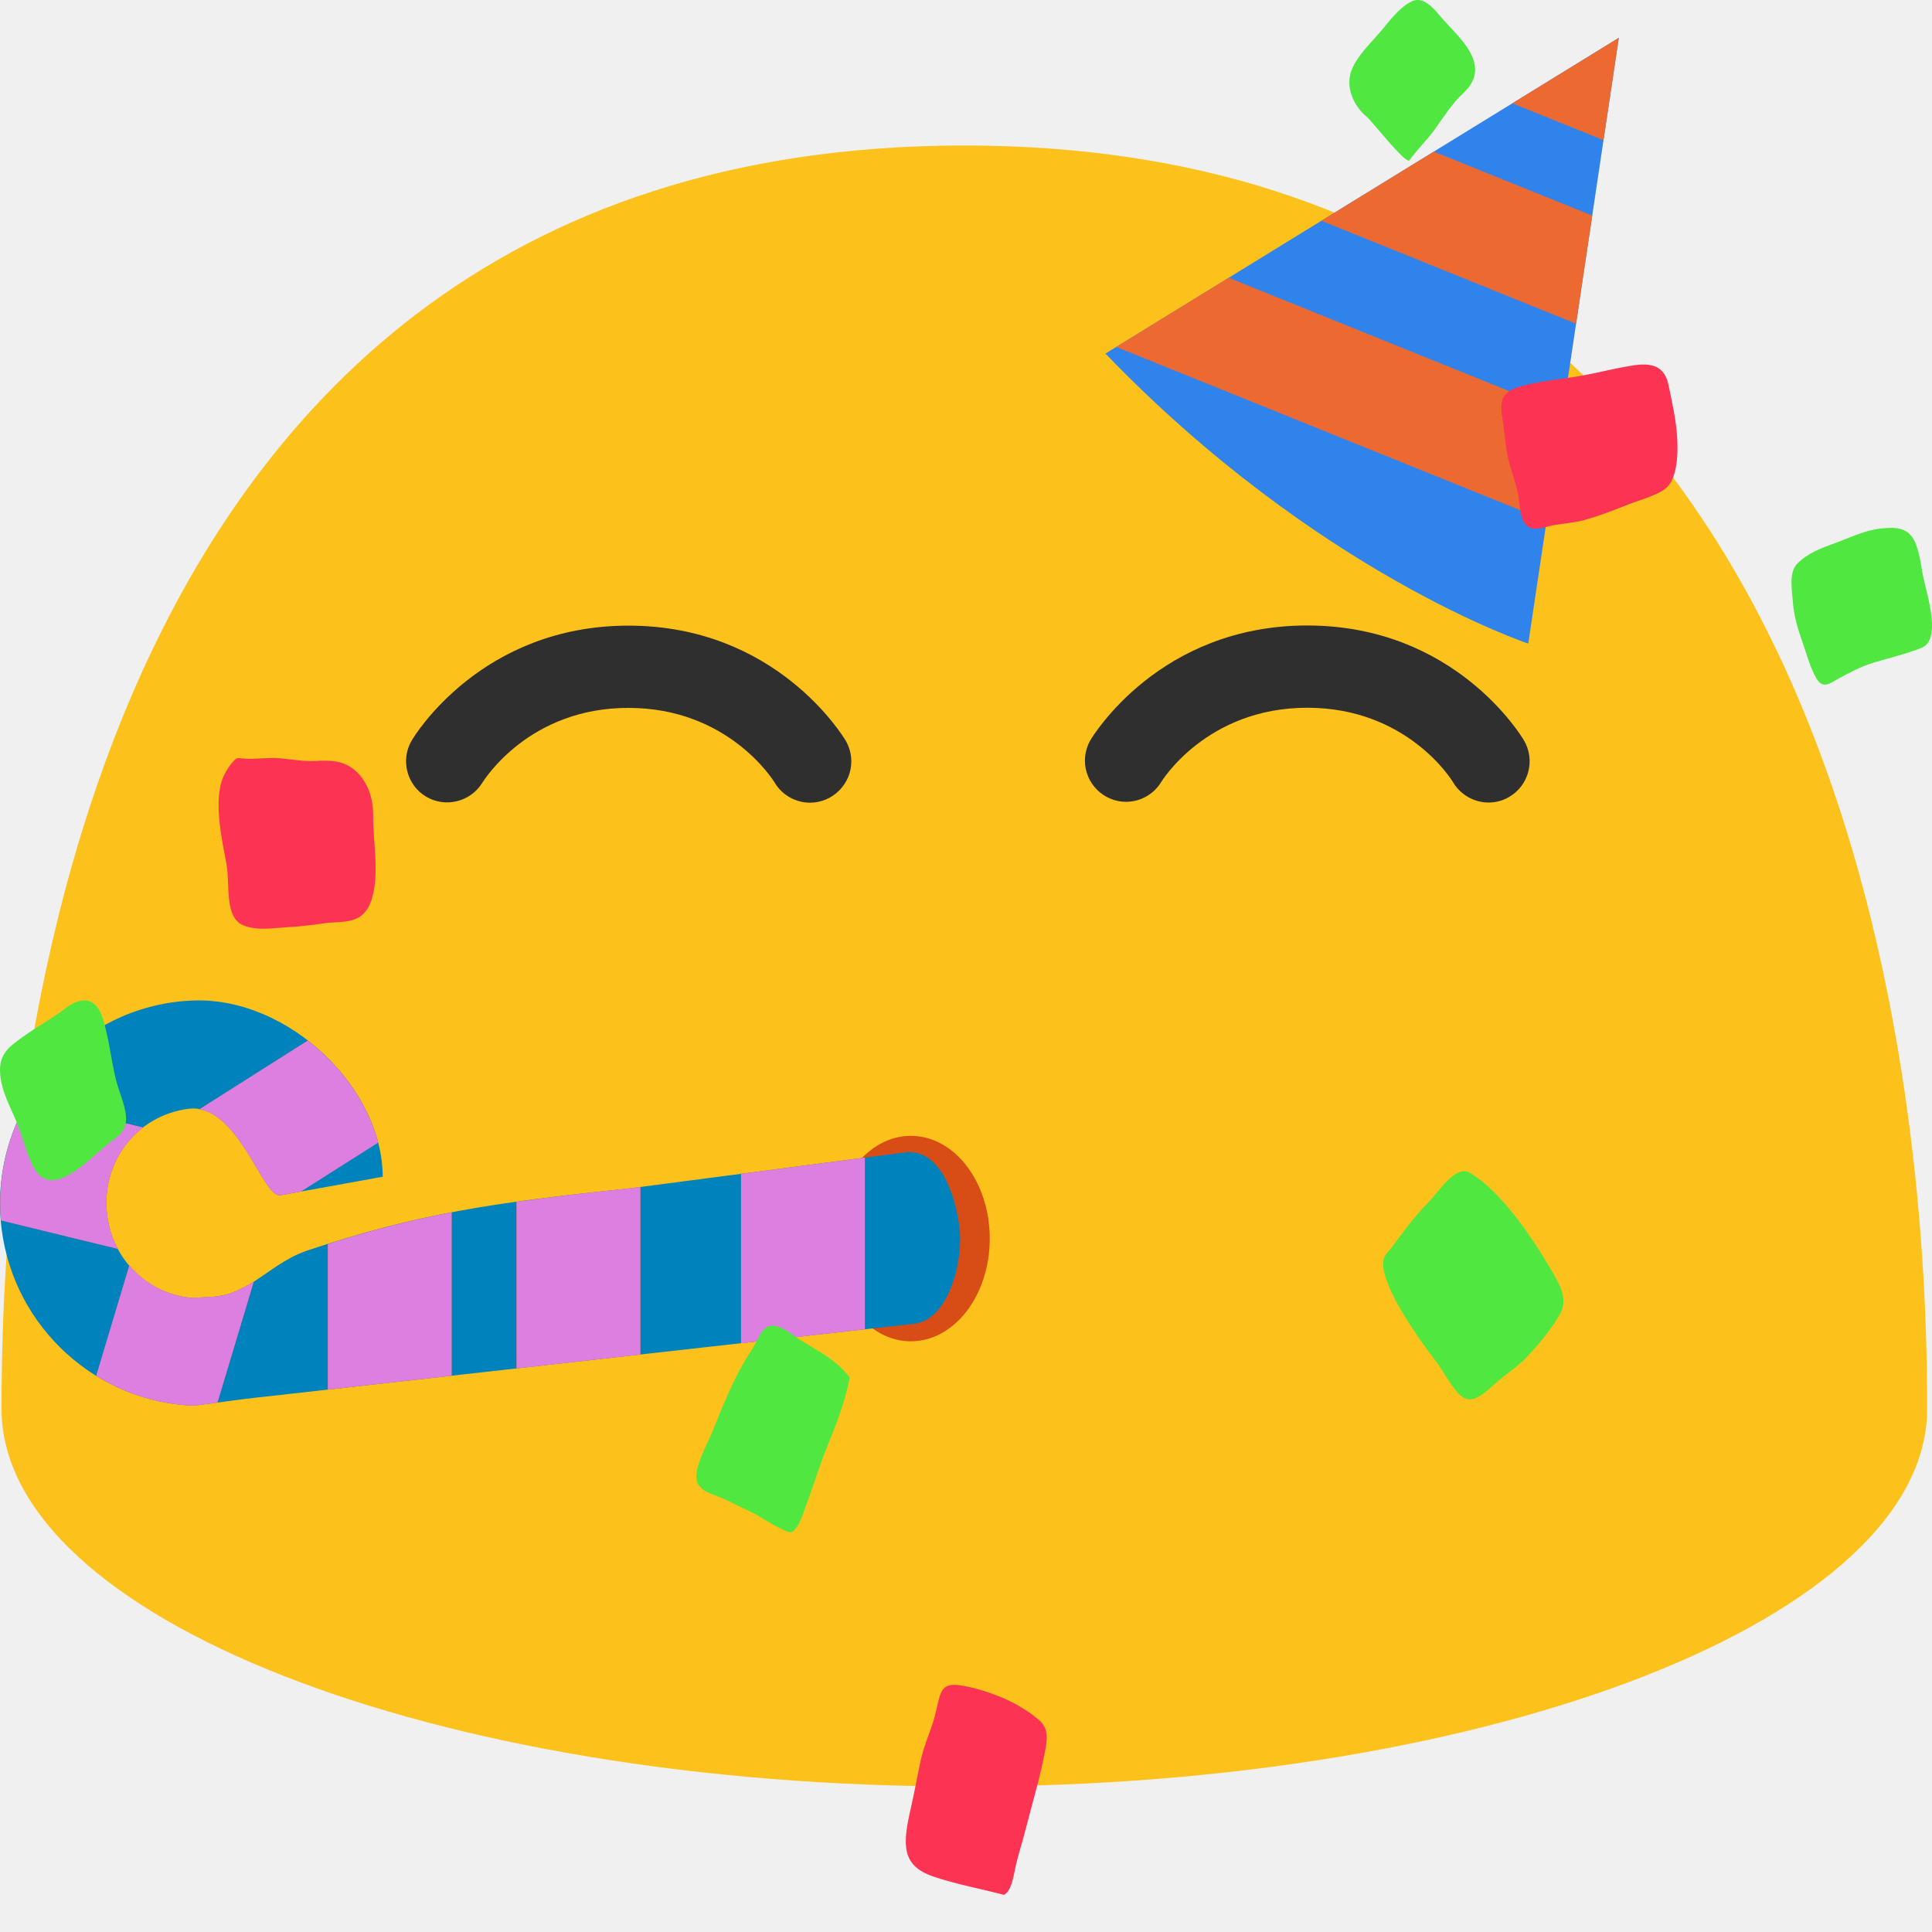
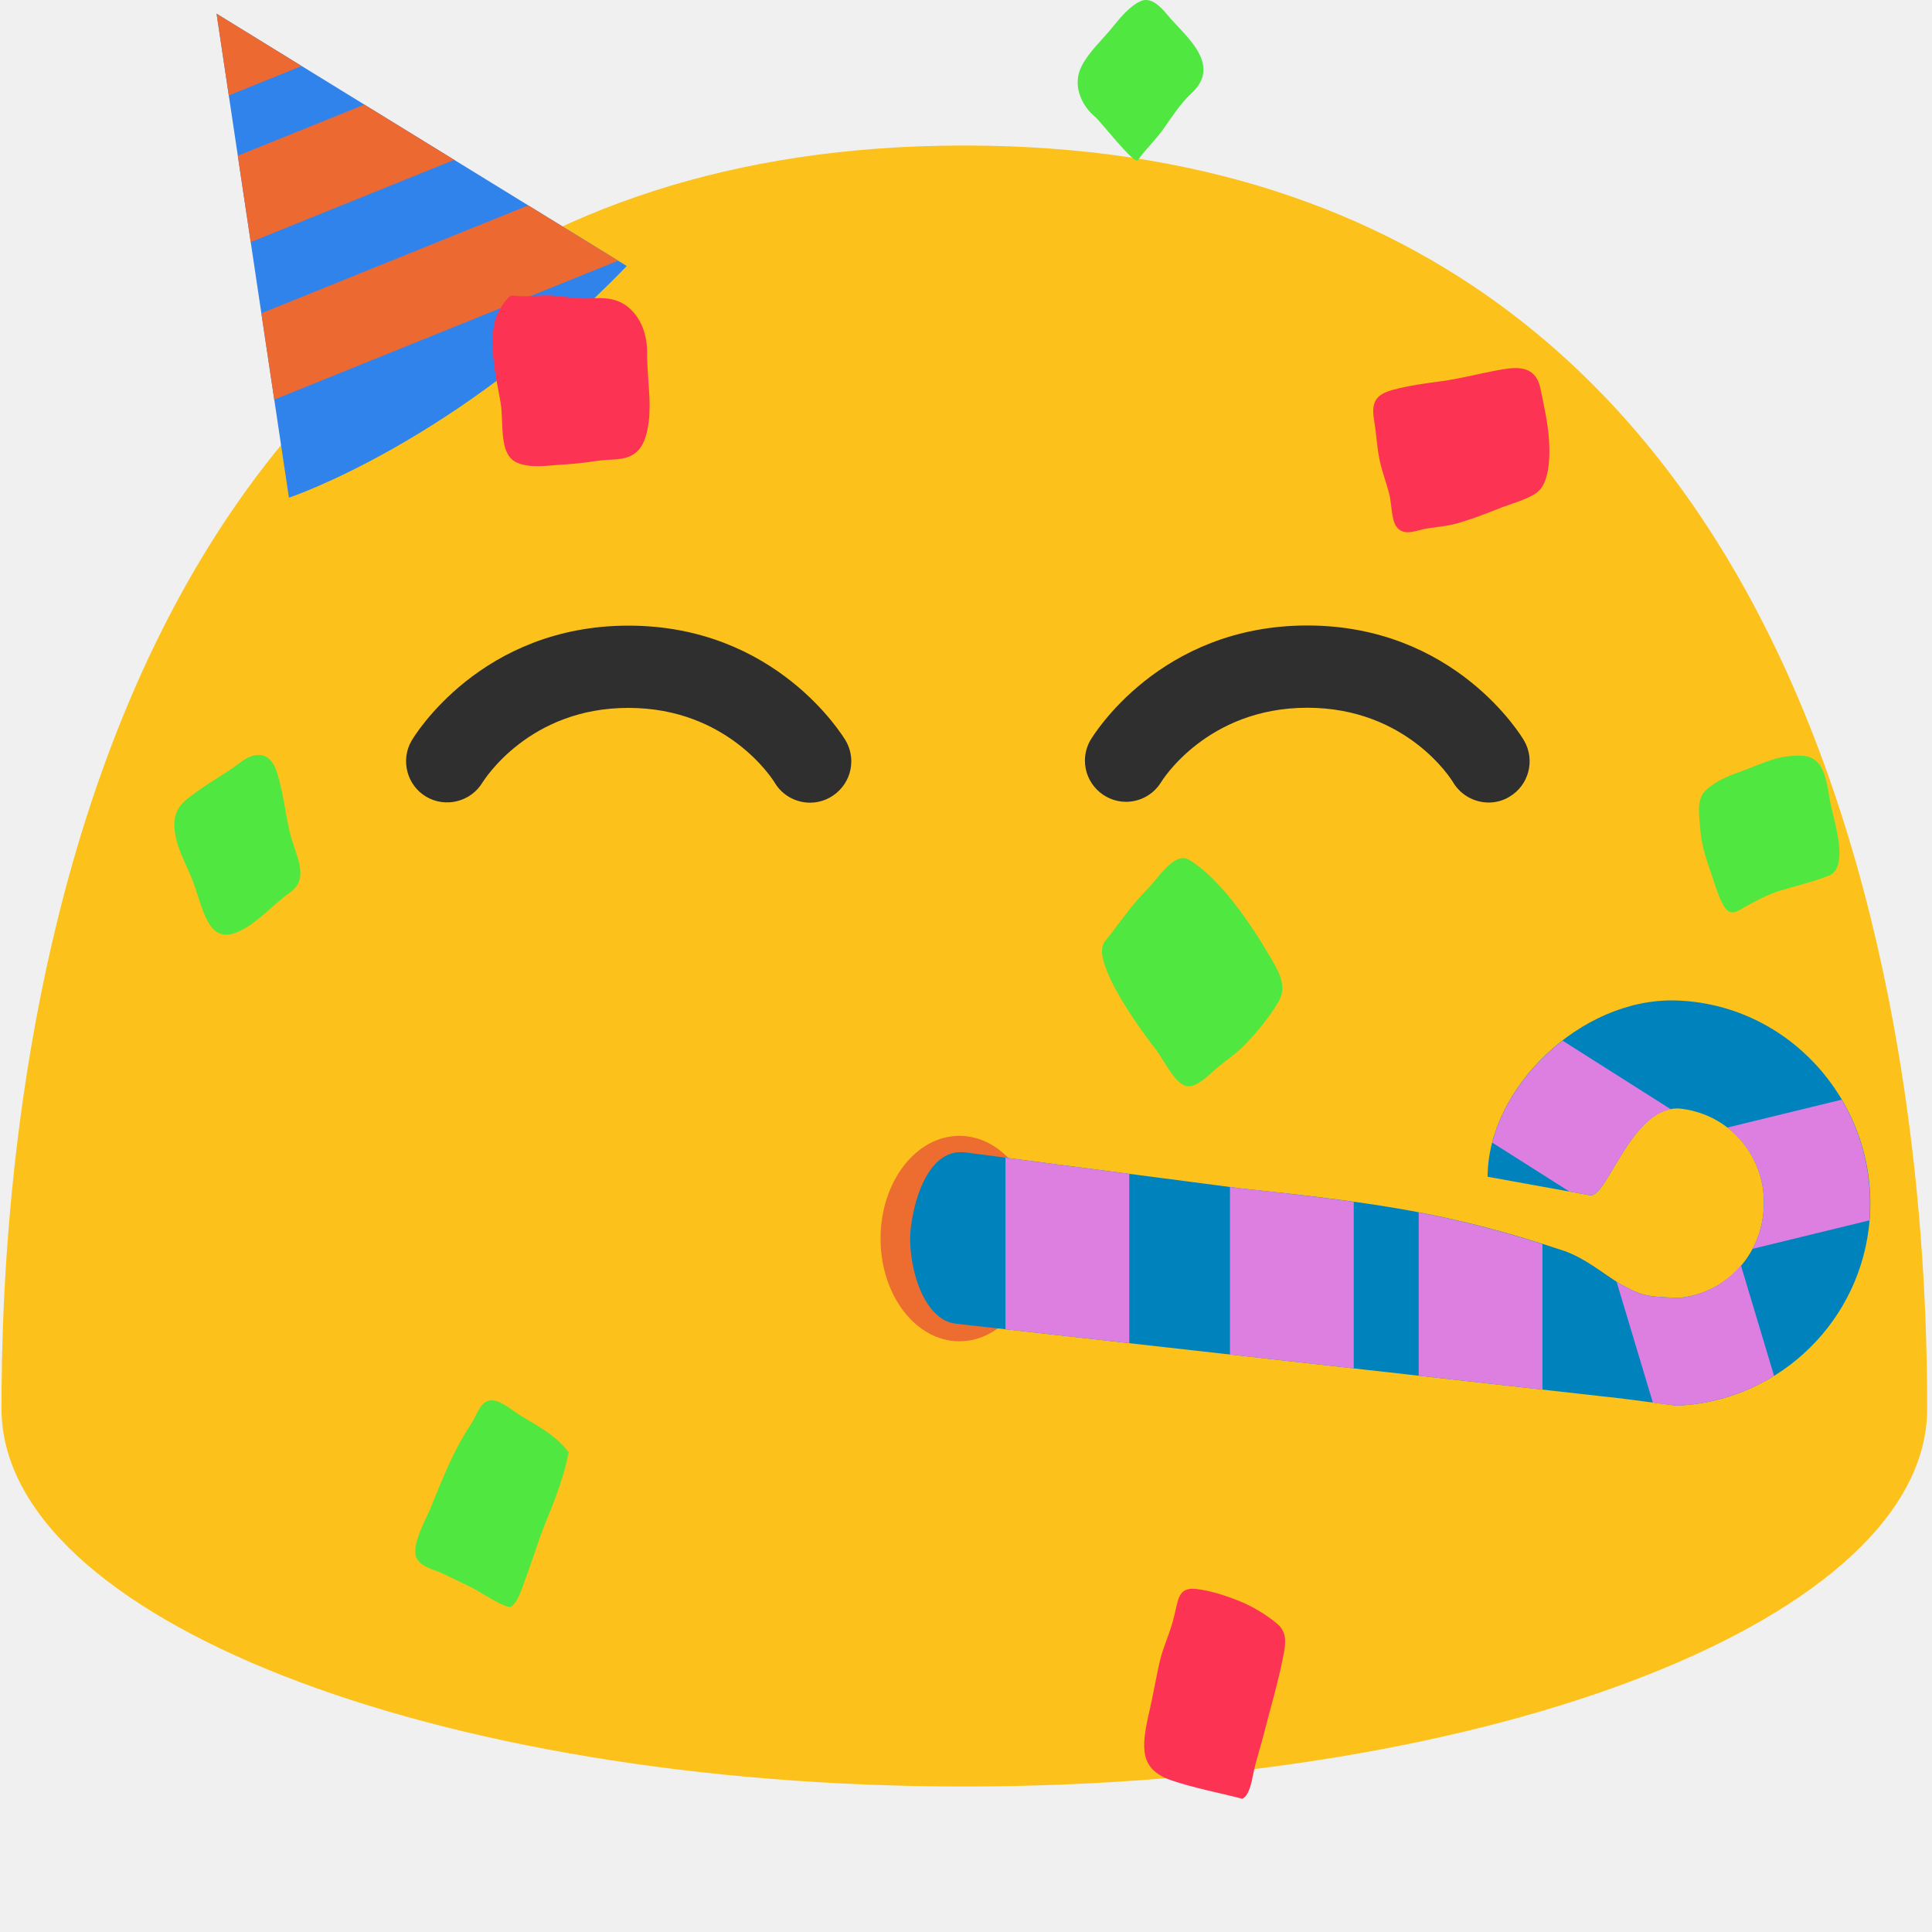
- <svg xmlns="http://www.w3.org/2000/svg" width="100%" height="100%" viewBox="0 0 128 128" version="1.1" xml:space="preserve" style="fill-rule:evenodd;clip-rule:evenodd;stroke-linejoin:round;stroke-miterlimit:2;">
-   <path d="M33.983,64.788C32.983,64.798 32.189,64.998 31.458,65.469L31.456,65.469C31.154,65.664 30.909,65.971 30.785,66.85C30.66,67.73 30.782,69.066 31.237,70.583C31.759,72.323 32.713,74.287 33.975,76.194C40.853,77.316 61.811,79.85 94.143,76.014C95.346,74.164 96.258,72.269 96.763,70.583C97.217,69.066 97.339,67.728 97.215,66.848C97.091,65.968 96.845,65.663 96.546,65.469C95.572,64.841 94.485,64.695 92.944,64.837C91.403,64.978 89.565,65.467 87.625,65.848L87.627,65.846C77.305,67.882 68.27,67.96 64.002,67.96C59.734,67.96 50.702,67.882 40.379,65.846L40.379,65.848C38.439,65.466 36.601,64.978 35.059,64.837C34.701,64.802 34.342,64.785 33.983,64.787L33.983,64.788Z" style="fill:white;fill-rule:nonzero;" />
-   <path d="M63.89,9.64C1.58,9.64 0.1,79.5 0.1,93.33C0.1,107.16 28.66,118.36 63.89,118.36C99.13,118.36 127.68,107.15 127.68,93.33C127.68,79.5 126.21,9.64 63.89,9.64Z" style="fill:rgb(252,194,27);fill-rule:nonzero;" />
-   <path d="M31.96,51.85C31.188,53.124 29.509,53.542 28.23,52.78C26.954,52.022 26.522,50.352 27.27,49.07C27.45,48.76 31.87,41.45 41.64,41.45C51.42,41.45 55.84,48.76 56.03,49.07C56.273,49.488 56.401,49.962 56.401,50.445C56.401,51.944 55.169,53.178 53.67,53.18C52.75,53.18 51.84,52.71 51.33,51.86C51.2,51.64 48.21,46.9 41.64,46.9C35.07,46.89 32.1,51.64 31.96,51.85ZM100,52.79C99.57,53.05 99.09,53.17 98.63,53.17C97.69,53.17 96.78,52.68 96.27,51.83C96.16,51.63 93.19,46.89 86.61,46.89C79.92,46.89 76.95,51.78 76.92,51.83C76.424,52.632 75.546,53.122 74.603,53.122C73.108,53.122 71.879,51.893 71.879,50.398C71.879,49.929 72,49.468 72.23,49.06C72.41,48.75 76.83,41.44 86.61,41.44C96.38,41.44 100.79,48.75 100.97,49.06C101.73,50.36 101.29,52.03 100,52.79Z" style="fill:rgb(47,47,47);fill-rule:nonzero;" />
-   <path d="M73.237,23.426L107.25,2.506L101.252,42.639C101.252,42.639 87.293,38.02 73.237,23.426Z" style="fill:rgb(49,131,236);" />
-   <path d="M81.404,18.402L73.955,22.984L102.467,34.506L103.537,27.348L81.404,18.402ZM94.994,10.045L87.544,14.625L104.42,21.445L105.49,14.285L94.994,10.045ZM107.25,2.506L100.197,6.844L106.237,9.285L107.25,2.505L107.25,2.506Z" style="fill:rgb(236,106,49);fill-rule:nonzero;" />
-   <path d="M68.865,113.984C68.174,113.368 67.091,112.741 66.294,112.431C65.403,112.074 64.428,111.758 63.495,111.642C62.181,111.488 62.299,112.375 61.907,113.795C61.629,114.774 61.227,115.595 61.007,116.596C60.774,117.65 60.59,118.722 60.35,119.771C59.778,122.23 59.725,123.604 61.835,124.325C63.358,124.842 64.965,125.133 66.515,125.539C66.975,125.314 67.132,124.423 67.239,123.884C67.43,122.934 67.738,122.066 67.966,121.138C68.393,119.472 68.903,117.765 69.228,116.071C69.408,115.218 69.462,114.507 68.865,113.984ZM21.425,61.177C22.664,60.983 24.06,61.375 24.626,59.575C25.158,57.882 24.705,55.808 24.722,54.039C24.736,52.896 24.362,51.826 23.627,51.135C22.79,50.347 21.86,50.361 20.847,50.417C20.086,50.455 19.292,50.298 18.535,50.235C17.752,50.166 16.965,50.315 16.185,50.261C15.64,50.212 15.708,50.161 15.341,50.573C15.127,50.842 14.947,51.136 14.804,51.449C14.103,53.048 14.713,55.638 15.013,57.302C15.243,58.632 14.859,60.767 16.104,61.297C17.025,61.696 18.164,61.473 19.116,61.427C19.889,61.378 20.659,61.294 21.425,61.177Z" style="fill:rgb(253,51,83);fill-rule:nonzero;" />
-   <path d="M90.554,7.742C90.88,8.003 93.154,10.93 93.384,10.62C93.887,9.898 94.521,9.316 95.043,8.593C95.64,7.755 96.204,6.861 96.933,6.186C97.813,5.373 97.867,4.57 97.565,3.811C97.135,2.741 95.978,1.765 95.345,0.986C94.849,0.376 94.233,-0.194 93.6,0.063C92.883,0.363 92.21,1.177 91.693,1.82C91.043,2.625 90.153,3.42 89.671,4.365C88.997,5.645 89.678,7.022 90.554,7.742ZM94.637,79.654C93.708,80.588 92.982,81.602 92.192,82.657C91.909,83.027 91.622,83.198 91.632,83.774C91.633,84.508 92.202,85.676 92.528,86.286C93.348,87.762 94.237,89.026 95.216,90.298C95.737,90.983 96.426,92.481 97.189,92.689C97.836,92.859 98.607,92.059 99.09,91.639C99.728,91.07 100.464,90.609 101.06,90.003C101.823,89.222 102.768,88.088 103.336,87.092C103.654,86.545 103.629,86.006 103.453,85.49C103.297,85.02 103.019,84.568 102.772,84.135C101.487,81.928 99.429,78.913 97.395,77.705C96.433,77.13 95.325,78.965 94.637,79.654Z" style="fill:rgb(80,231,64);fill-rule:nonzero;" />
-   <path d="M104.008,25.016C102.89,25.169 101.876,25.294 100.754,25.596C99.668,25.898 99.29,26.36 99.539,27.713C99.683,28.559 99.711,29.437 99.896,30.274C100.063,31.064 100.374,31.828 100.556,32.627C100.69,33.199 100.668,34.151 100.983,34.627C101.429,35.288 102.187,34.957 102.767,34.83C103.49,34.675 104.213,34.66 104.956,34.459C105.894,34.194 106.818,33.849 107.745,33.473C108.503,33.165 109.584,32.896 110.263,32.434C110.446,32.301 110.597,32.129 110.705,31.93C111.148,31.147 111.167,29.902 111.12,29.047C111.06,27.881 110.777,26.612 110.536,25.473C110.153,23.687 108.499,24.158 107.361,24.358C106.254,24.576 105.146,24.863 104.008,25.016Z" style="fill:rgb(253,51,83);fill-rule:nonzero;" />
-   <path d="M121.514,36.006C120.719,36.29 119.75,36.653 119.086,37.332C118.493,37.929 118.726,39.063 118.781,39.876C118.841,40.787 119.114,41.666 119.405,42.499C119.678,43.262 119.92,44.215 120.317,44.904C120.767,45.696 121.227,45.284 121.827,44.948C122.555,44.552 123.301,44.156 124.077,43.918C125.133,43.598 126.278,43.333 127.292,42.929C127.639,42.796 127.836,42.499 127.927,42.115C128.228,40.918 127.507,38.829 127.36,37.922C127.249,37.202 127.05,35.938 126.58,35.448C126.058,34.878 125.301,34.954 124.646,35.012C123.588,35.109 122.555,35.629 121.514,36.006Z" style="fill:rgb(80,231,64);fill-rule:nonzero;" />
-   <g transform="matrix(1.2939,0,0,1,-19.0164,0)">
-     <ellipse cx="61.337" cy="82.059" rx="4.039" ry="6.806" style="fill:rgb(216,76,21);" />
+ <svg xmlns="http://www.w3.org/2000/svg" width="100%" height="100%" viewBox="0 0 128 128" version="1.1" xml:space="preserve" style="fill-rule:evenodd;clip-rule:evenodd;stroke-linejoin:round;stroke-miterlimit:2;" id="svg35620">
+   <defs id="defs35624" />
+   <path d="M33.983,64.788C32.983,64.798 32.189,64.998 31.458,65.469L31.456,65.469C31.154,65.664 30.909,65.971 30.785,66.85C30.66,67.73 30.782,69.066 31.237,70.583C31.759,72.323 32.713,74.287 33.975,76.194C40.853,77.316 61.811,79.85 94.143,76.014C95.346,74.164 96.258,72.269 96.763,70.583C97.217,69.066 97.339,67.728 97.215,66.848C97.091,65.968 96.845,65.663 96.546,65.469C95.572,64.841 94.485,64.695 92.944,64.837C91.403,64.978 89.565,65.467 87.625,65.848L87.627,65.846C77.305,67.882 68.27,67.96 64.002,67.96C59.734,67.96 50.702,67.882 40.379,65.846L40.379,65.848C38.439,65.466 36.601,64.978 35.059,64.837C34.701,64.802 34.342,64.785 33.983,64.787L33.983,64.788Z" style="fill:white;fill-rule:nonzero;" id="path35586" />
+   <path d="M63.89,9.64C1.58,9.64 0.1,79.5 0.1,93.33C0.1,107.16 28.66,118.36 63.89,118.36C99.13,118.36 127.68,107.15 127.68,93.33C127.68,79.5 126.21,9.64 63.89,9.64Z" style="fill:rgb(252,194,27);fill-rule:nonzero;" id="path35588" />
+   <path d="M31.96,51.85C31.188,53.124 29.509,53.542 28.23,52.78C26.954,52.022 26.522,50.352 27.27,49.07C27.45,48.76 31.87,41.45 41.64,41.45C51.42,41.45 55.84,48.76 56.03,49.07C56.273,49.488 56.401,49.962 56.401,50.445C56.401,51.944 55.169,53.178 53.67,53.18C52.75,53.18 51.84,52.71 51.33,51.86C51.2,51.64 48.21,46.9 41.64,46.9C35.07,46.89 32.1,51.64 31.96,51.85ZM100,52.79C99.57,53.05 99.09,53.17 98.63,53.17C97.69,53.17 96.78,52.68 96.27,51.83C96.16,51.63 93.19,46.89 86.61,46.89C79.92,46.89 76.95,51.78 76.92,51.83C76.424,52.632 75.546,53.122 74.603,53.122C73.108,53.122 71.879,51.893 71.879,50.398C71.879,49.929 72,49.468 72.23,49.06C72.41,48.75 76.83,41.44 86.61,41.44C96.38,41.44 100.79,48.75 100.97,49.06C101.73,50.36 101.29,52.03 100,52.79Z" style="fill:rgb(47,47,47);fill-rule:nonzero;" id="path35590" />
+   <path d="M 41.526,17.623 14.349,0.907 19.142,32.974 c 0,0 11.153,-3.691 22.384,-15.351 z" style="fill:#3183ec;stroke-width:1" id="path35592" />
+   <path d="m 35,13.608 5.952,3.661 -22.782,9.206 -0.855,-5.719 z m -10.859,-6.677 5.953,3.659 -13.484,5.449 -0.855,-5.721 z m -9.793,-6.024 5.635,3.466 -4.826,1.95 -0.809,-5.417 z" style="fill:#ec6a31;fill-rule:nonzero;stroke-width:1" id="path35594" />
+   <path style="fill:#fd3353;fill-rule:nonzero" d="m 39.576,30.532 c 1.239,-0.194 2.635,0.198 3.201,-1.602 0.532,-1.693 0.079,-3.767 0.096,-5.536 0.014,-1.143 -0.36,-2.213 -1.095,-2.904 -0.837,-0.788 -1.767,-0.774 -2.78,-0.718 -0.761,0.038 -1.555,-0.119 -2.312,-0.182 -0.783,-0.069 -1.57,0.08 -2.35,0.026 -0.545,-0.049 -0.477,-0.1 -0.844,0.312 -0.214,0.269 -0.394,0.563 -0.537,0.876 -0.701,1.599 -0.091,4.189 0.209,5.853 0.23,1.33 -0.154,3.465 1.091,3.995 0.921,0.399 2.06,0.176 3.012,0.13 0.773,-0.049 1.543,-0.133 2.309,-0.25 z" id="path39789" />
+   <path style="fill:#fd3353;fill-rule:nonzero" d="m 84.659,107.619 c -0.691,-0.616 -1.774,-1.243 -2.571,-1.553 -0.891,-0.357 -1.866,-0.673 -2.799,-0.789 -1.314,-0.154 -1.196,0.733 -1.588,2.153 -0.278,0.979 -0.68,1.8 -0.9,2.801 -0.233,1.054 -0.417,2.126 -0.657,3.175 -0.572,2.459 -0.625,3.833 1.485,4.554 1.523,0.517 3.13,0.808 4.68,1.214 0.46,-0.225 0.617,-1.116 0.724,-1.655 0.191,-0.95 0.499,-1.818 0.727,-2.746 0.427,-1.666 0.937,-3.373 1.262,-5.067 0.18,-0.853 0.234,-1.564 -0.363,-2.087 z" id="path35596" />
+   <path d="m 95.522,25.252 c -1.118,0.153 -2.132,0.278 -3.254,0.58 -1.086,0.302 -1.464,0.764 -1.215,2.117 0.144,0.846 0.172,1.724 0.357,2.561 0.167,0.79 0.478,1.554 0.66,2.353 0.134,0.572 0.112,1.524 0.427,2 0.446,0.661 1.204,0.33 1.784,0.203 0.723,-0.155 1.446,-0.17 2.189,-0.371 0.938,-0.265 1.862,-0.61 2.789,-0.986 0.758,-0.308 1.839,-0.577 2.518,-1.039 0.183,-0.133 0.334,-0.305 0.442,-0.504 0.443,-0.783 0.462,-2.028 0.415,-2.883 -0.06,-1.166 -0.343,-2.435 -0.584,-3.574 -0.383,-1.786 -2.037,-1.315 -3.175,-1.115 -1.107,0.218 -2.215,0.505 -3.353,0.658 z" style="fill:#fd3353;fill-rule:nonzero" id="path35600" />
+   <path d="m 115.385,51.093 c -0.795,0.284 -1.764,0.647 -2.428,1.326 -0.593,0.597 -0.36,1.731 -0.305,2.544 0.06,0.911 0.333,1.79 0.624,2.623 0.273,0.763 0.515,1.716 0.912,2.405 0.45,0.792 0.91,0.38 1.51,0.044 0.728,-0.396 1.474,-0.792 2.25,-1.03 1.056,-0.32 2.201,-0.585 3.215,-0.989 0.347,-0.133 0.544,-0.43 0.635,-0.814 0.301,-1.197 -0.42,-3.286 -0.567,-4.193 -0.111,-0.72 -0.31,-1.984 -0.78,-2.474 -0.522,-0.57 -1.279,-0.494 -1.934,-0.436 -1.058,0.097 -2.091,0.617 -3.132,0.994 z" style="fill:#50e740;fill-rule:nonzero" id="path35602" />
+   <g transform="matrix(-1.2939,0,0,1,142.929,0)" id="g35606" style="fill:#ed6c30;fill-opacity:1">
+     <ellipse cx="61.337" cy="82.059" rx="4.039" ry="6.806" style="fill:#ed6c30;fill-opacity:1" id="ellipse35604" />
  </g>
-   <path d="M12.92,66.283C12.479,66.293 12.03,66.328 11.578,66.387C4.348,67.332 -0.824,74.113 0.108,81.432C0.95,88.032 6.488,92.923 12.87,93.129C17.834,92.456 17.116,92.596 17.976,92.486L60.583,87.7C62.84,87.446 63.854,83.564 63.563,81.284C63.273,79.004 62.202,76.057 59.95,76.351L41.704,78.734C32.579,79.695 27.736,80.386 20.278,82.876C18.89,83.369 17.856,84.262 16.606,85.05C15.202,85.8 14.95,85.933 12.616,85.981C9.793,85.695 7.482,83.509 7.101,80.518C6.655,77.023 9.027,73.912 12.48,73.461C15.763,73.033 17.407,79.401 18.573,79.191L25.355,77.962C25.343,72.104 19.196,66.127 12.921,66.282L12.92,66.283Z" style="fill:rgb(0,131,189);fill-rule:nonzero;" />
-   <g>
-     <path d="M57.298,76.698L49.097,77.77L49.097,88.99L57.298,88.069L57.298,76.698ZM42.424,78.641L41.704,78.734C38.854,79.034 36.447,79.314 34.223,79.624L34.223,90.661L42.424,89.741L42.424,78.641ZM29.921,80.323C27.243,80.833 24.649,81.493 21.721,82.419L21.721,92.064L29.921,91.144L29.921,80.323ZM8.572,83.836L6.377,91.15C8.33,92.367 10.57,93.05 12.87,93.13C13.801,93.003 13.826,93.005 14.405,92.929L16.811,84.913C16.741,84.959 16.677,85.005 16.605,85.05C15.201,85.8 14.95,85.935 12.615,85.983C11.01,85.82 9.585,85.027 8.572,83.836ZM1.894,72.857C0.467,75.267 -0.172,78.063 0.064,80.853L7.808,82.74C7.439,82.048 7.2,81.295 7.101,80.518C6.803,78.179 7.771,76.018 9.476,74.705L1.894,72.857ZM20.395,68.941L13.216,73.492C16.014,74 17.498,79.386 18.572,79.192L19.93,78.945L25.05,75.7C24.383,73.125 22.654,70.693 20.394,68.942L20.395,68.941Z" style="fill:rgb(255,107,34);fill-opacity:0.85;fill-rule:nonzero;" />
+   <path d="m 110.993,66.283 c 0.441,0.01 0.89,0.045 1.342,0.104 7.23,0.945 12.402,7.726 11.47,15.045 -0.842,6.6 -6.38,11.491 -12.762,11.697 -4.964,-0.673 -4.246,-0.533 -5.106,-0.643 L 63.33,87.7 c -2.257,-0.254 -3.271,-4.136 -2.98,-6.416 0.29,-2.28 1.361,-5.227 3.613,-4.933 l 18.246,2.383 c 9.125,0.961 13.968,1.652 21.426,4.142 1.388,0.493 2.422,1.386 3.672,2.174 1.404,0.75 1.656,0.883 3.99,0.931 2.823,-0.286 5.134,-2.472 5.515,-5.463 0.446,-3.495 -1.926,-6.606 -5.379,-7.057 -3.283,-0.428 -4.927,5.94 -6.093,5.73 l -6.782,-1.229 c 0.012,-5.858 6.159,-11.835 12.434,-11.68 z" style="fill:#0083bd;fill-rule:nonzero" id="path35608" />
+   <g id="g35612" transform="matrix(-1,0,0,1,123.9126,0)">
+     <path d="m 57.298,76.698 -8.201,1.072 v 11.22 l 8.201,-0.921 z m -14.874,1.943 -0.72,0.093 c -2.85,0.3 -5.257,0.58 -7.481,0.89 v 11.037 l 8.201,-0.92 z m -12.503,1.682 c -2.678,0.51 -5.272,1.17 -8.2,2.096 v 9.645 l 8.2,-0.92 z M 8.572,83.836 6.377,91.15 c 1.953,1.217 4.193,1.9 6.493,1.98 0.931,-0.127 0.956,-0.125 1.535,-0.201 l 2.406,-8.016 c -0.07,0.046 -0.134,0.092 -0.206,0.137 -1.404,0.75 -1.655,0.885 -3.99,0.933 C 11.01,85.82 9.585,85.027 8.572,83.836 Z M 1.894,72.857 c -1.427,2.41 -2.066,5.206 -1.83,7.996 L 7.808,82.74 C 7.439,82.048 7.2,81.295 7.101,80.518 c -0.298,-2.339 0.67,-4.5 2.375,-5.813 z m 18.501,-3.916 -7.179,4.551 c 2.798,0.508 4.282,5.894 5.356,5.7 L 19.93,78.945 25.05,75.7 c -0.667,-2.575 -2.396,-5.007 -4.656,-6.758 z" style="fill:#dc7fe1;fill-opacity:1;fill-rule:nonzero" id="path35610" />
  </g>
-   <g>
-     <path d="M57.298,76.698L49.097,77.77L49.097,88.99L57.298,88.069L57.298,76.698ZM42.424,78.641L41.704,78.734C38.854,79.034 36.447,79.314 34.223,79.624L34.223,90.661L42.424,89.741L42.424,78.641ZM29.921,80.323C27.243,80.833 24.649,81.493 21.721,82.419L21.721,92.064L29.921,91.144L29.921,80.323ZM8.572,83.836L6.377,91.15C8.33,92.367 10.57,93.05 12.87,93.13C13.801,93.003 13.826,93.005 14.405,92.929L16.811,84.913C16.741,84.959 16.677,85.005 16.605,85.05C15.201,85.8 14.95,85.935 12.615,85.983C11.01,85.82 9.585,85.027 8.572,83.836ZM1.894,72.857C0.467,75.267 -0.172,78.063 0.064,80.853L7.808,82.74C7.439,82.048 7.2,81.295 7.101,80.518C6.803,78.179 7.771,76.018 9.476,74.705L1.894,72.857ZM20.395,68.941L13.216,73.492C16.014,74 17.498,79.386 18.572,79.192L19.93,78.945L25.05,75.7C24.383,73.125 22.654,70.693 20.394,68.942L20.395,68.941Z" style="fill:rgb(221,130,255);fill-opacity:0.85;fill-rule:nonzero;" />
-   </g>
-   <path d="M7.7,75.366C7.9,75.223 8.051,75.061 8.15,74.889C8.694,73.995 7.998,72.747 7.692,71.58C7.346,70.19 7.222,68.717 6.775,67.368C6.278,65.907 5.205,66.134 4.352,66.79C3.427,67.506 2.42,68.031 1.477,68.723C0.632,69.337 -0.089,69.808 0.009,71.137C0.099,72.345 0.71,73.365 1.136,74.421C1.936,76.385 2.151,79.02 4.356,77.938C5.593,77.335 6.561,76.168 7.7,75.366ZM51.253,87.829C50.455,87.774 50.268,88.739 49.773,89.489C48.66,91.147 47.92,93.072 47.135,94.991C46.843,95.705 45.885,97.378 46.195,98.211C46.45,98.881 47.428,99.047 47.94,99.296L49.94,100.262C50.256,100.412 52.199,101.702 52.493,101.49C53.006,101.135 53.28,100.026 53.523,99.41C53.952,98.269 54.291,97.095 54.757,95.954C55.36,94.48 55.997,92.876 56.296,91.27C55.426,90.1 54.249,89.542 53.069,88.808C52.52,88.466 51.874,87.878 51.253,87.828L51.253,87.829Z" style="fill:rgb(80,231,64);fill-rule:nonzero;" />
+   <g id="g35616">
+         
+     </g>
+   <path style="fill:#50e740;fill-rule:nonzero" d="m 32.631,92.779 c -0.798,-0.055 -0.985,0.91 -1.48,1.66 -1.113,1.658 -1.853,3.583 -2.638,5.502 -0.292,0.714 -1.25,2.387 -0.94,3.22 0.255,0.67 1.233,0.836 1.745,1.085 l 2,0.966 c 0.316,0.15 2.259,1.44 2.553,1.228 0.513,-0.355 0.787,-1.464 1.03,-2.08 0.429,-1.141 0.768,-2.315 1.234,-3.456 0.603,-1.474 1.24,-3.078 1.539,-4.684 -0.87,-1.17 -2.047,-1.728 -3.227,-2.462 -0.549,-0.342 -1.195,-0.93 -1.816,-0.98 z" id="path39793" />
+   <path style="fill:#50e740;fill-rule:nonzero" d="m 19.251,59.101 c 0.2,-0.143 0.351,-0.305 0.45,-0.477 0.544,-0.894 -0.152,-2.142 -0.458,-3.309 -0.346,-1.39 -0.47,-2.863 -0.917,-4.212 -0.497,-1.461 -1.57,-1.234 -2.423,-0.578 -0.925,0.716 -1.932,1.241 -2.875,1.933 -0.845,0.614 -1.566,1.085 -1.468,2.414 0.09,1.208 0.701,2.228 1.127,3.284 0.8,1.964 1.015,4.599 3.22,3.517 1.237,-0.603 2.205,-1.77 3.344,-2.572 z" id="path35618" />
+   <path style="fill:#50e740;fill-rule:nonzero" d="m 76.015,58.91 c -0.929,0.934 -1.655,1.948 -2.445,3.003 -0.283,0.37 -0.57,0.541 -0.56,1.117 0.001,0.734 0.57,1.902 0.896,2.512 0.82,1.476 1.709,2.74 2.688,4.012 0.521,0.685 1.21,2.183 1.973,2.391 0.647,0.17 1.418,-0.63 1.901,-1.05 0.638,-0.569 1.374,-1.03 1.97,-1.636 0.763,-0.781 1.708,-1.915 2.276,-2.911 0.318,-0.547 0.293,-1.086 0.117,-1.602 -0.156,-0.47 -0.434,-0.922 -0.681,-1.355 -1.285,-2.207 -3.343,-5.222 -5.377,-6.43 -0.962,-0.575 -2.07,1.26 -2.758,1.949 z" id="path40523" />
+   <path style="fill:#50e740;fill-rule:nonzero" d="m 72.554,7.742 c 0.326,0.261 2.6,3.188 2.83,2.878 0.503,-0.722 1.137,-1.304 1.659,-2.027 0.597,-0.838 1.161,-1.732 1.89,-2.407 0.88,-0.813 0.934,-1.616 0.632,-2.375 -0.43,-1.07 -1.587,-2.046 -2.22,-2.825 -0.496,-0.61 -1.112,-1.18 -1.745,-0.923 -0.717,0.3 -1.39,1.114 -1.907,1.757 -0.65,0.805 -1.54,1.6 -2.022,2.545 -0.674,1.28 0.007,2.657 0.883,3.377 z" id="path35598" />
</svg>
